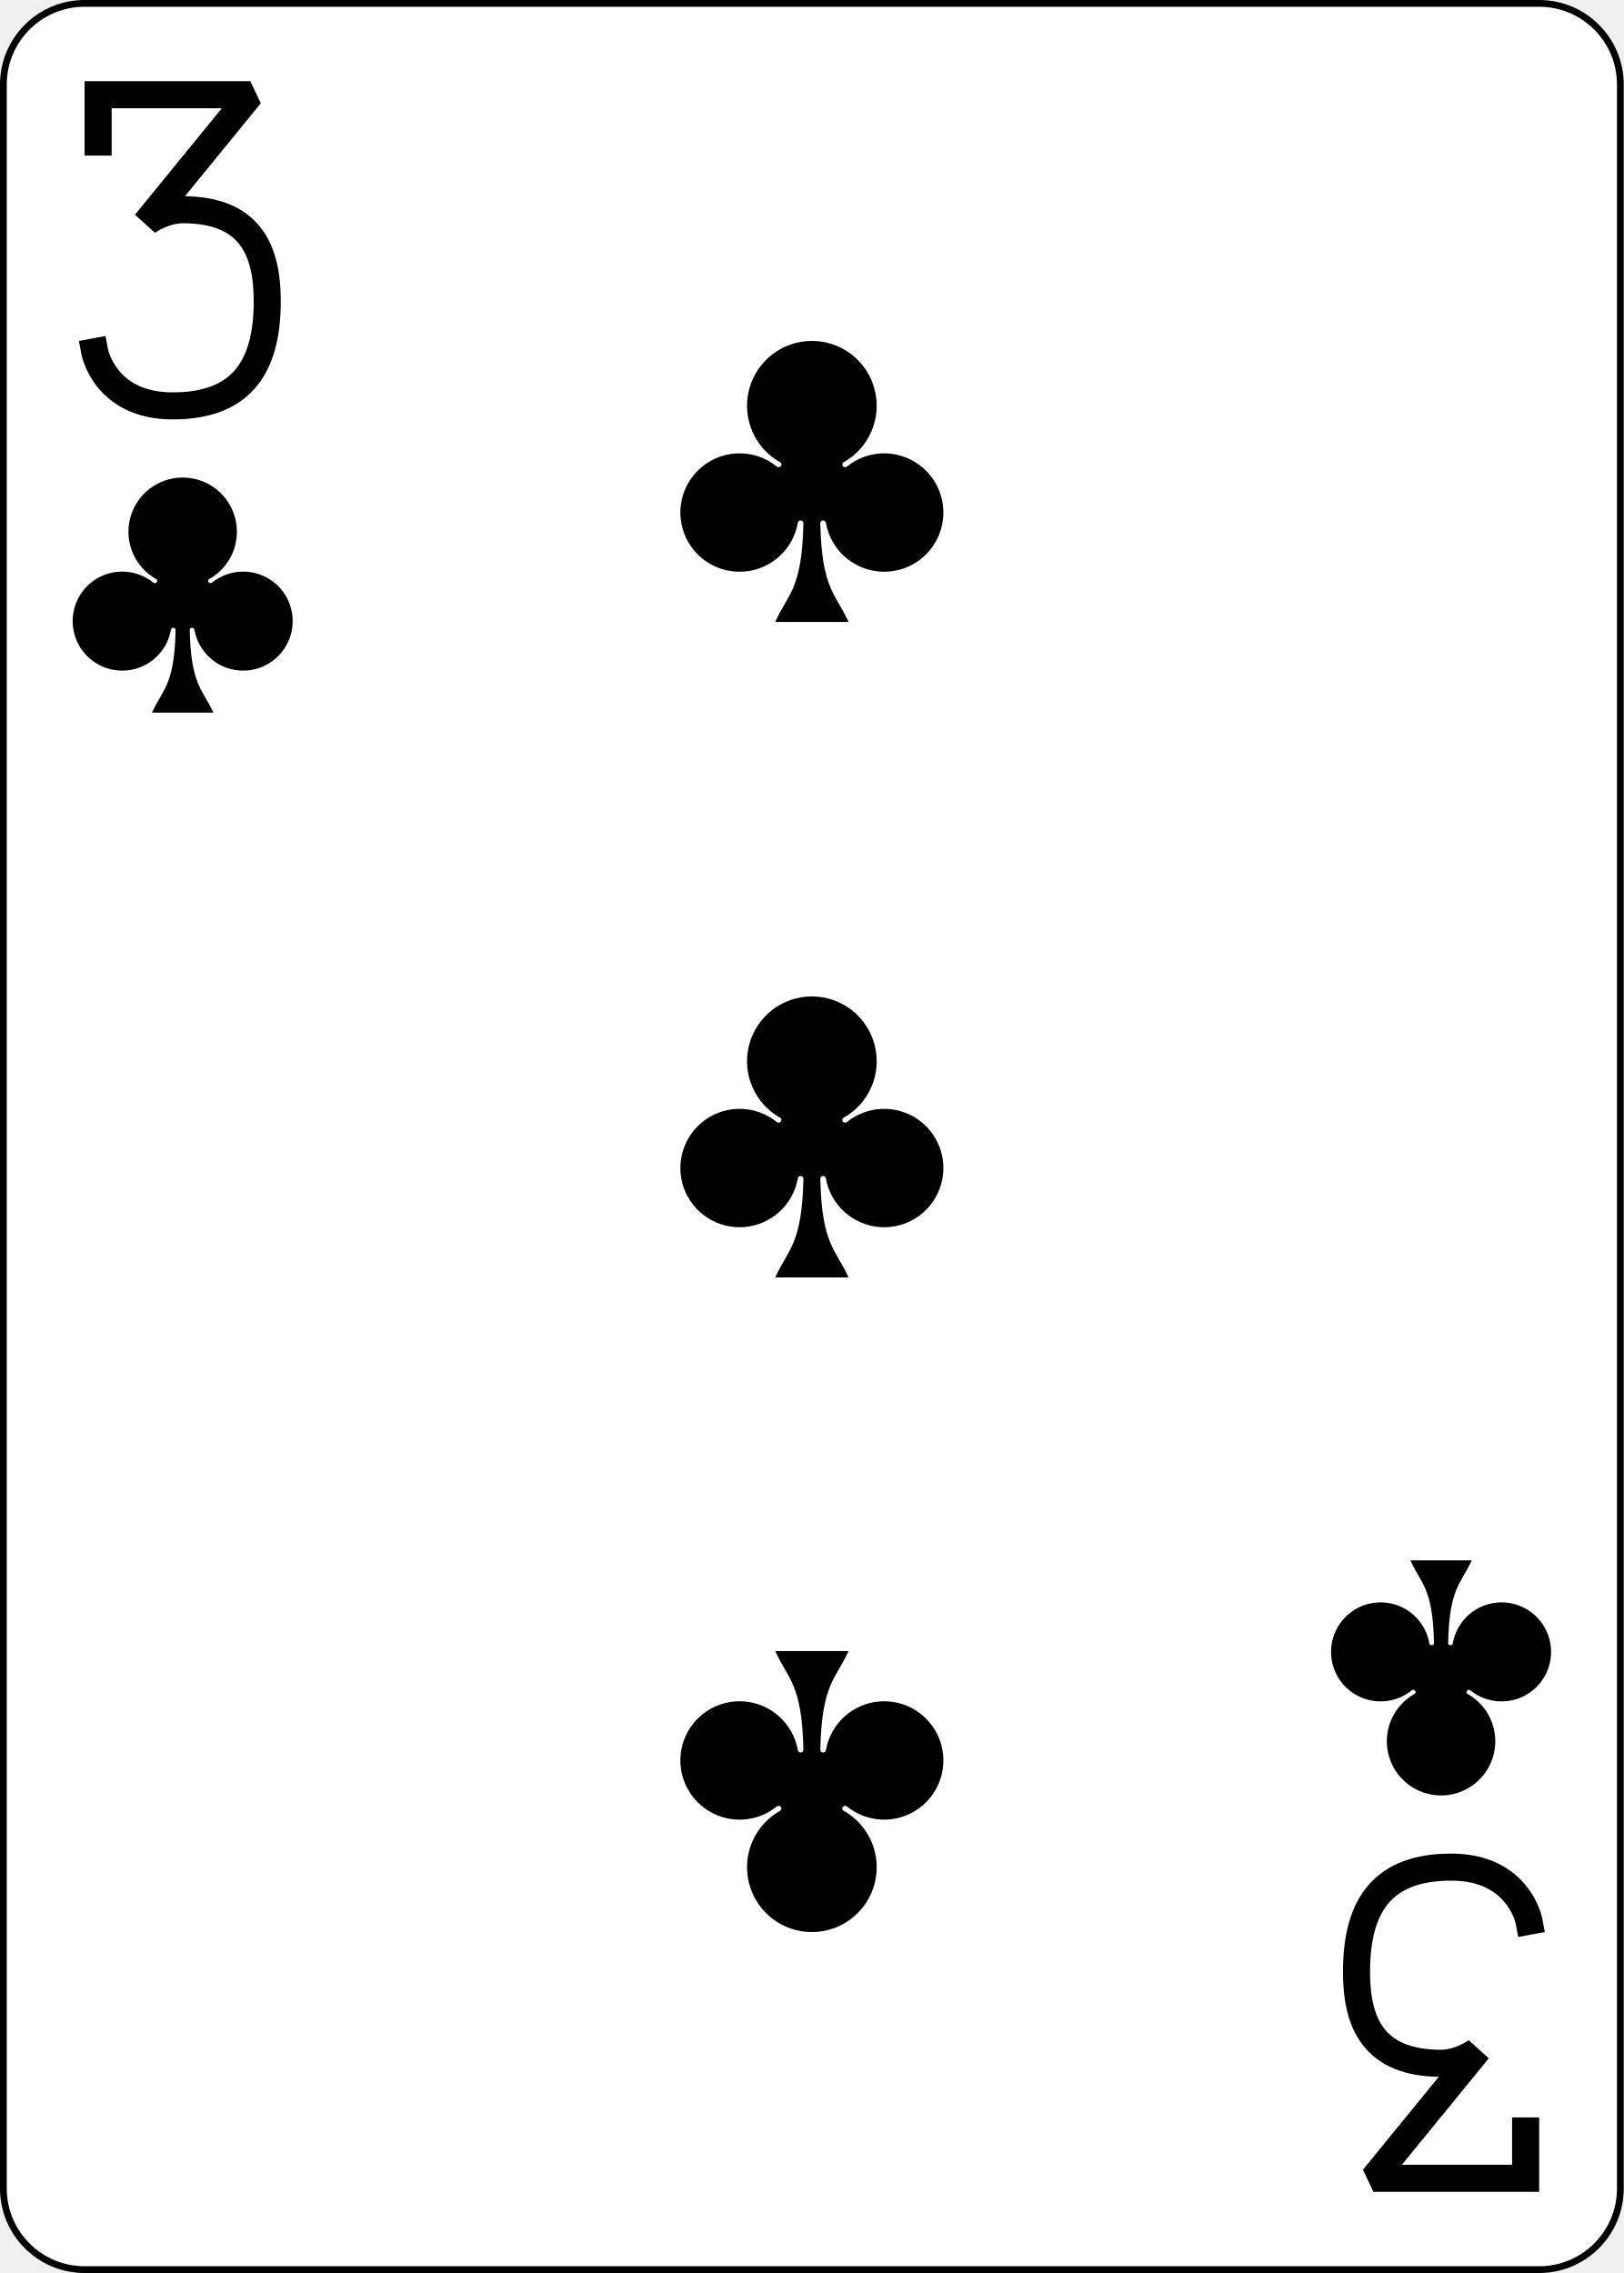
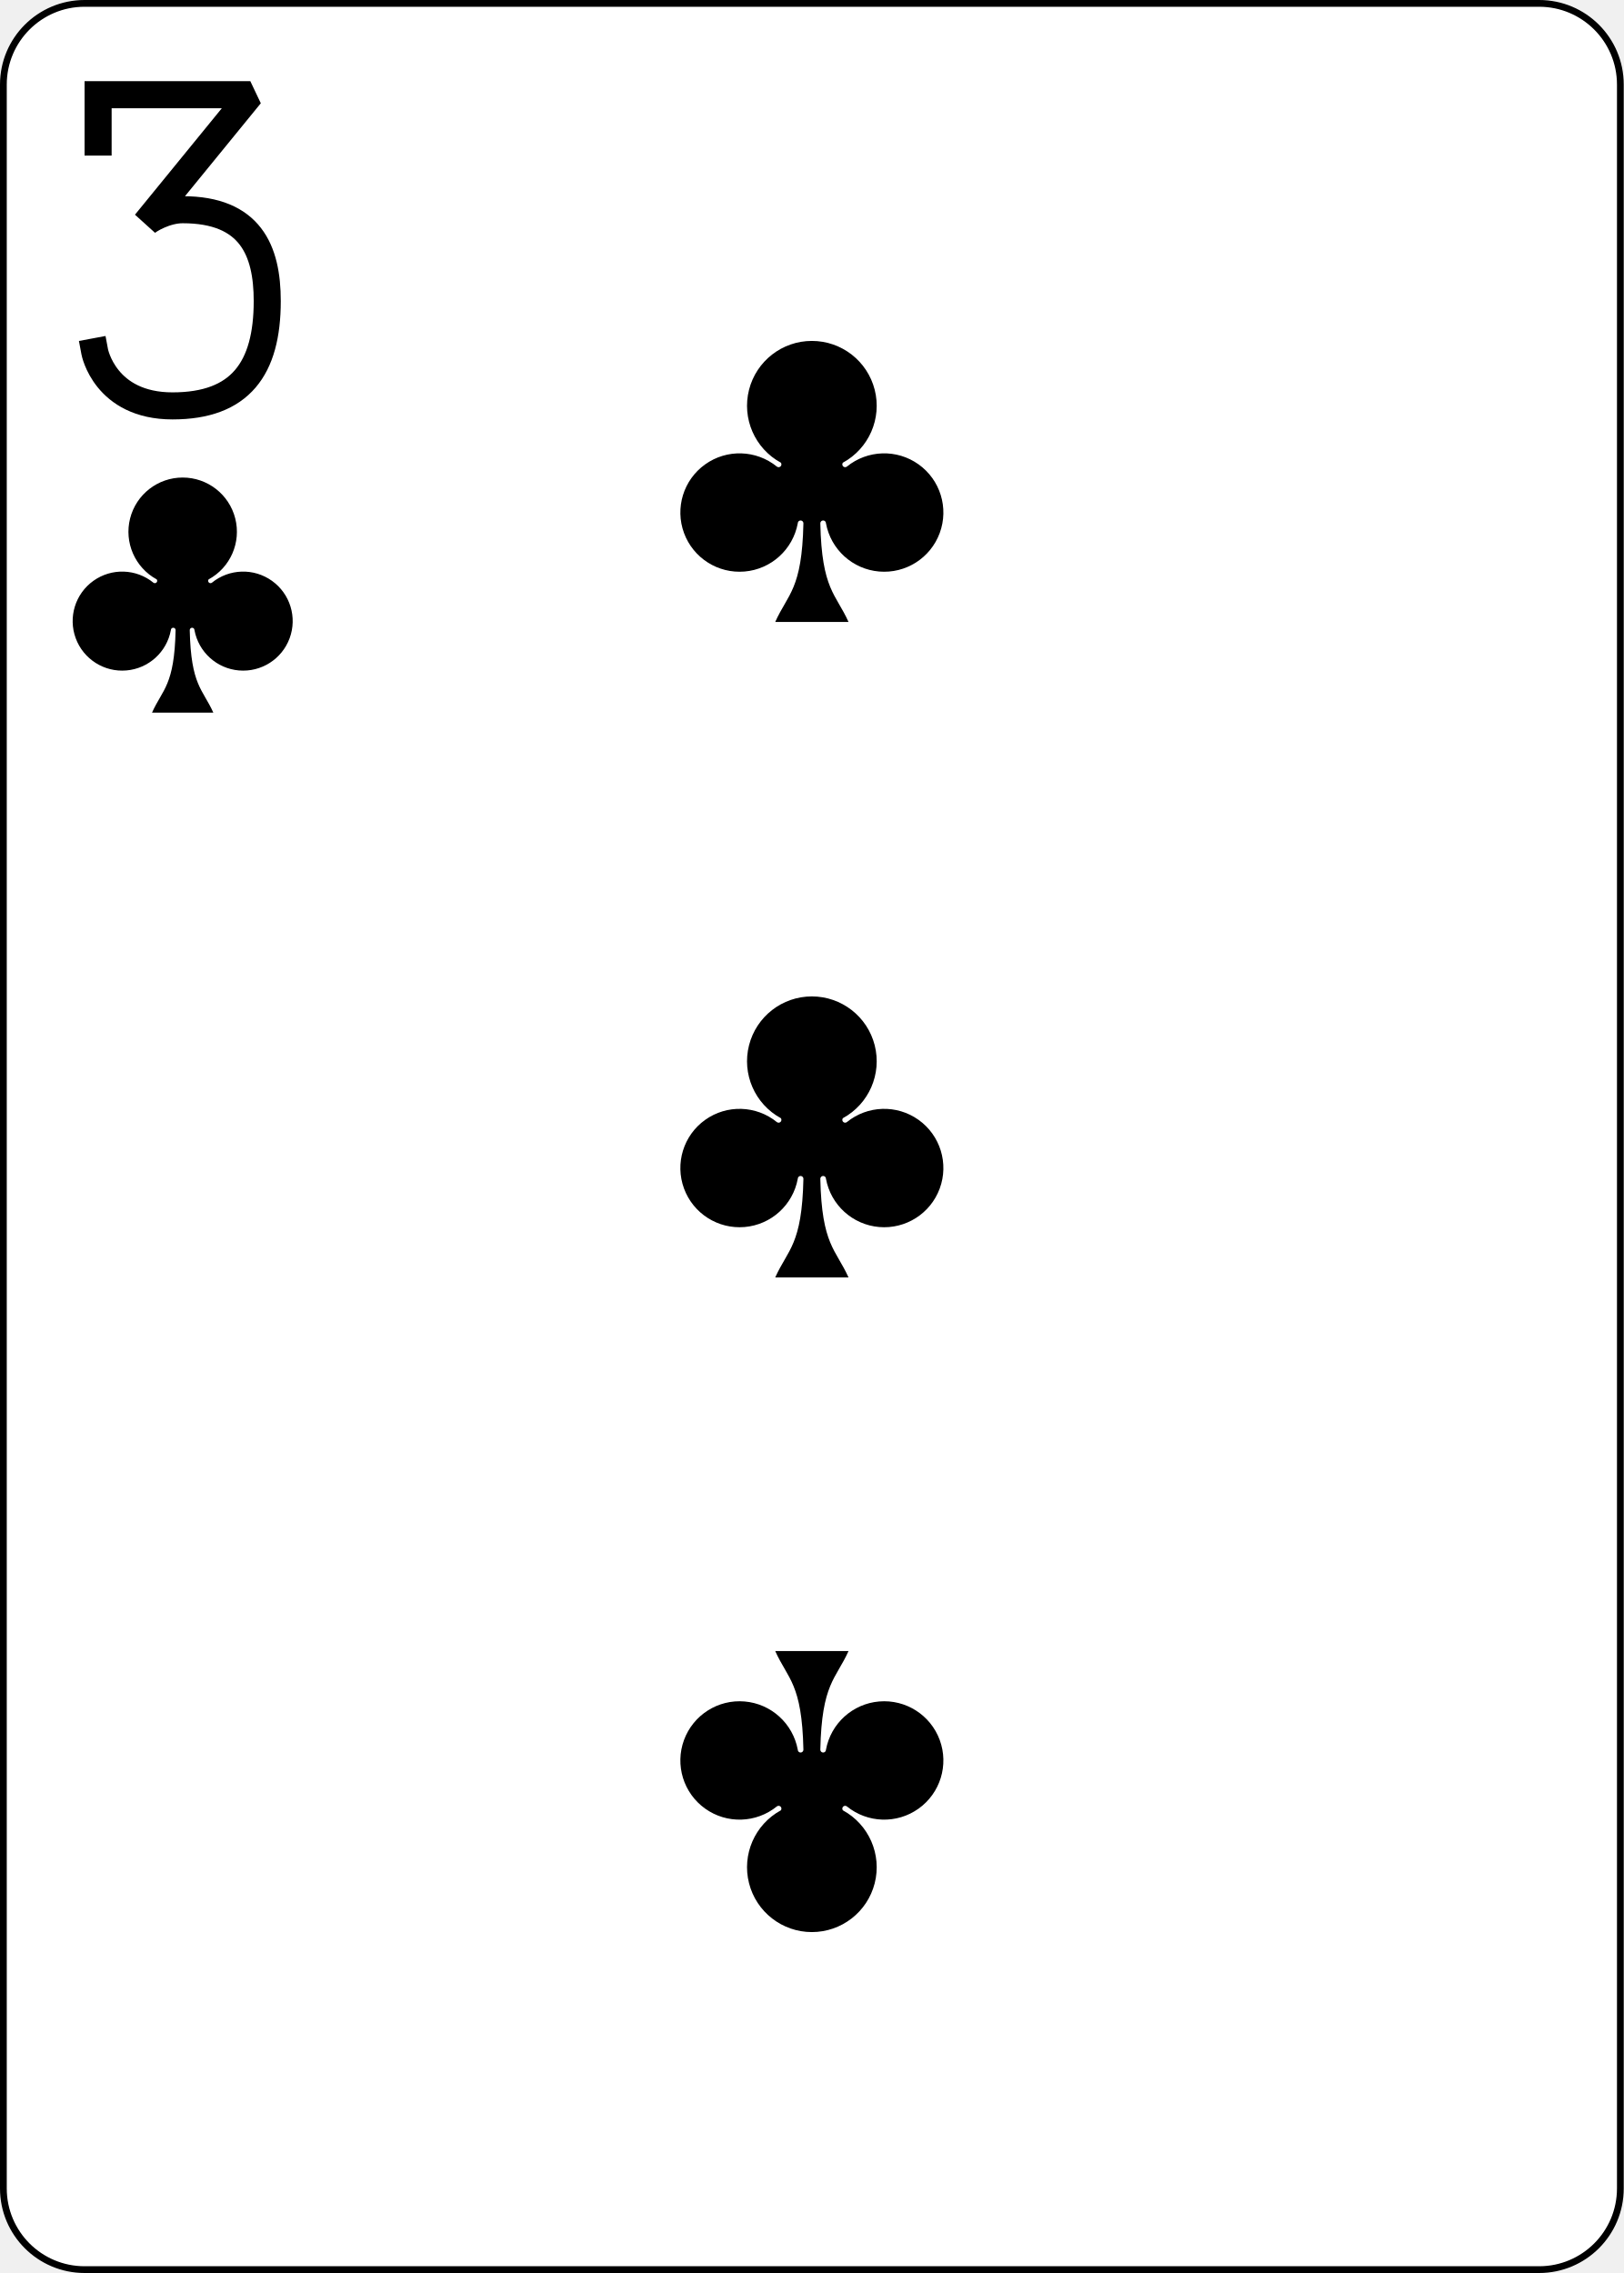
<svg xmlns="http://www.w3.org/2000/svg" xmlns:xlink="http://www.w3.org/1999/xlink" class="card" face="3C" height="3.5in" preserveAspectRatio="none" viewBox="-120 -168 240 336" width="2.5in">
  <defs>
    <symbol id="SC3" viewBox="-600 -600 1200 1200" preserveAspectRatio="xMinYMid">
      <path d="M30 150C35 385 85 400 130 500L-130 500C-85 400 -35 385 -30 150A10 10 0 0 0 -50 150A210 210 0 1 1 -124 -51A10 10 0 0 0 -110 -65A230 230 0 1 1 110 -65A10 10 0 0 0 124 -51A210 210 0 1 1 50 150A10 10 0 0 0 30 150Z" fill="black" />
    </symbol>
    <symbol id="VC3" viewBox="-500 -500 1000 1000" preserveAspectRatio="xMinYMid">
      <path d="M-250 -320L-250 -460L200 -460L-110 -80C-100 -90 -50 -120 0 -120C200 -120 250 0 250 150C250 350 170 460 -30 460C-230 460 -260 300 -260 300" stroke="black" stroke-width="80" stroke-linecap="square" stroke-miterlimit="1.5" fill="none" />
    </symbol>
  </defs>
  <rect width="239" height="335" x="-119.5" y="-167.5" rx="12" ry="12" fill="white" stroke="black" />
  <use xlink:href="#VC3" height="50" width="50" x="-118" y="-156" />
  <use xlink:href="#SC3" height="41.827" width="41.827" x="-113.913" y="-101" />
  <use xlink:href="#SC3" height="50" width="50" x="-25" y="-121.897" />
  <use xlink:href="#SC3" height="50" width="50" x="-25" y="-25" />
  <g transform="rotate(180)">
-     <use xlink:href="#VC3" height="50" width="50" x="-118" y="-156" />
-     <use xlink:href="#SC3" height="41.827" width="41.827" x="-113.913" y="-101" />
    <use xlink:href="#SC3" height="50" width="50" x="-25" y="-121.897" />
  </g>
</svg>
